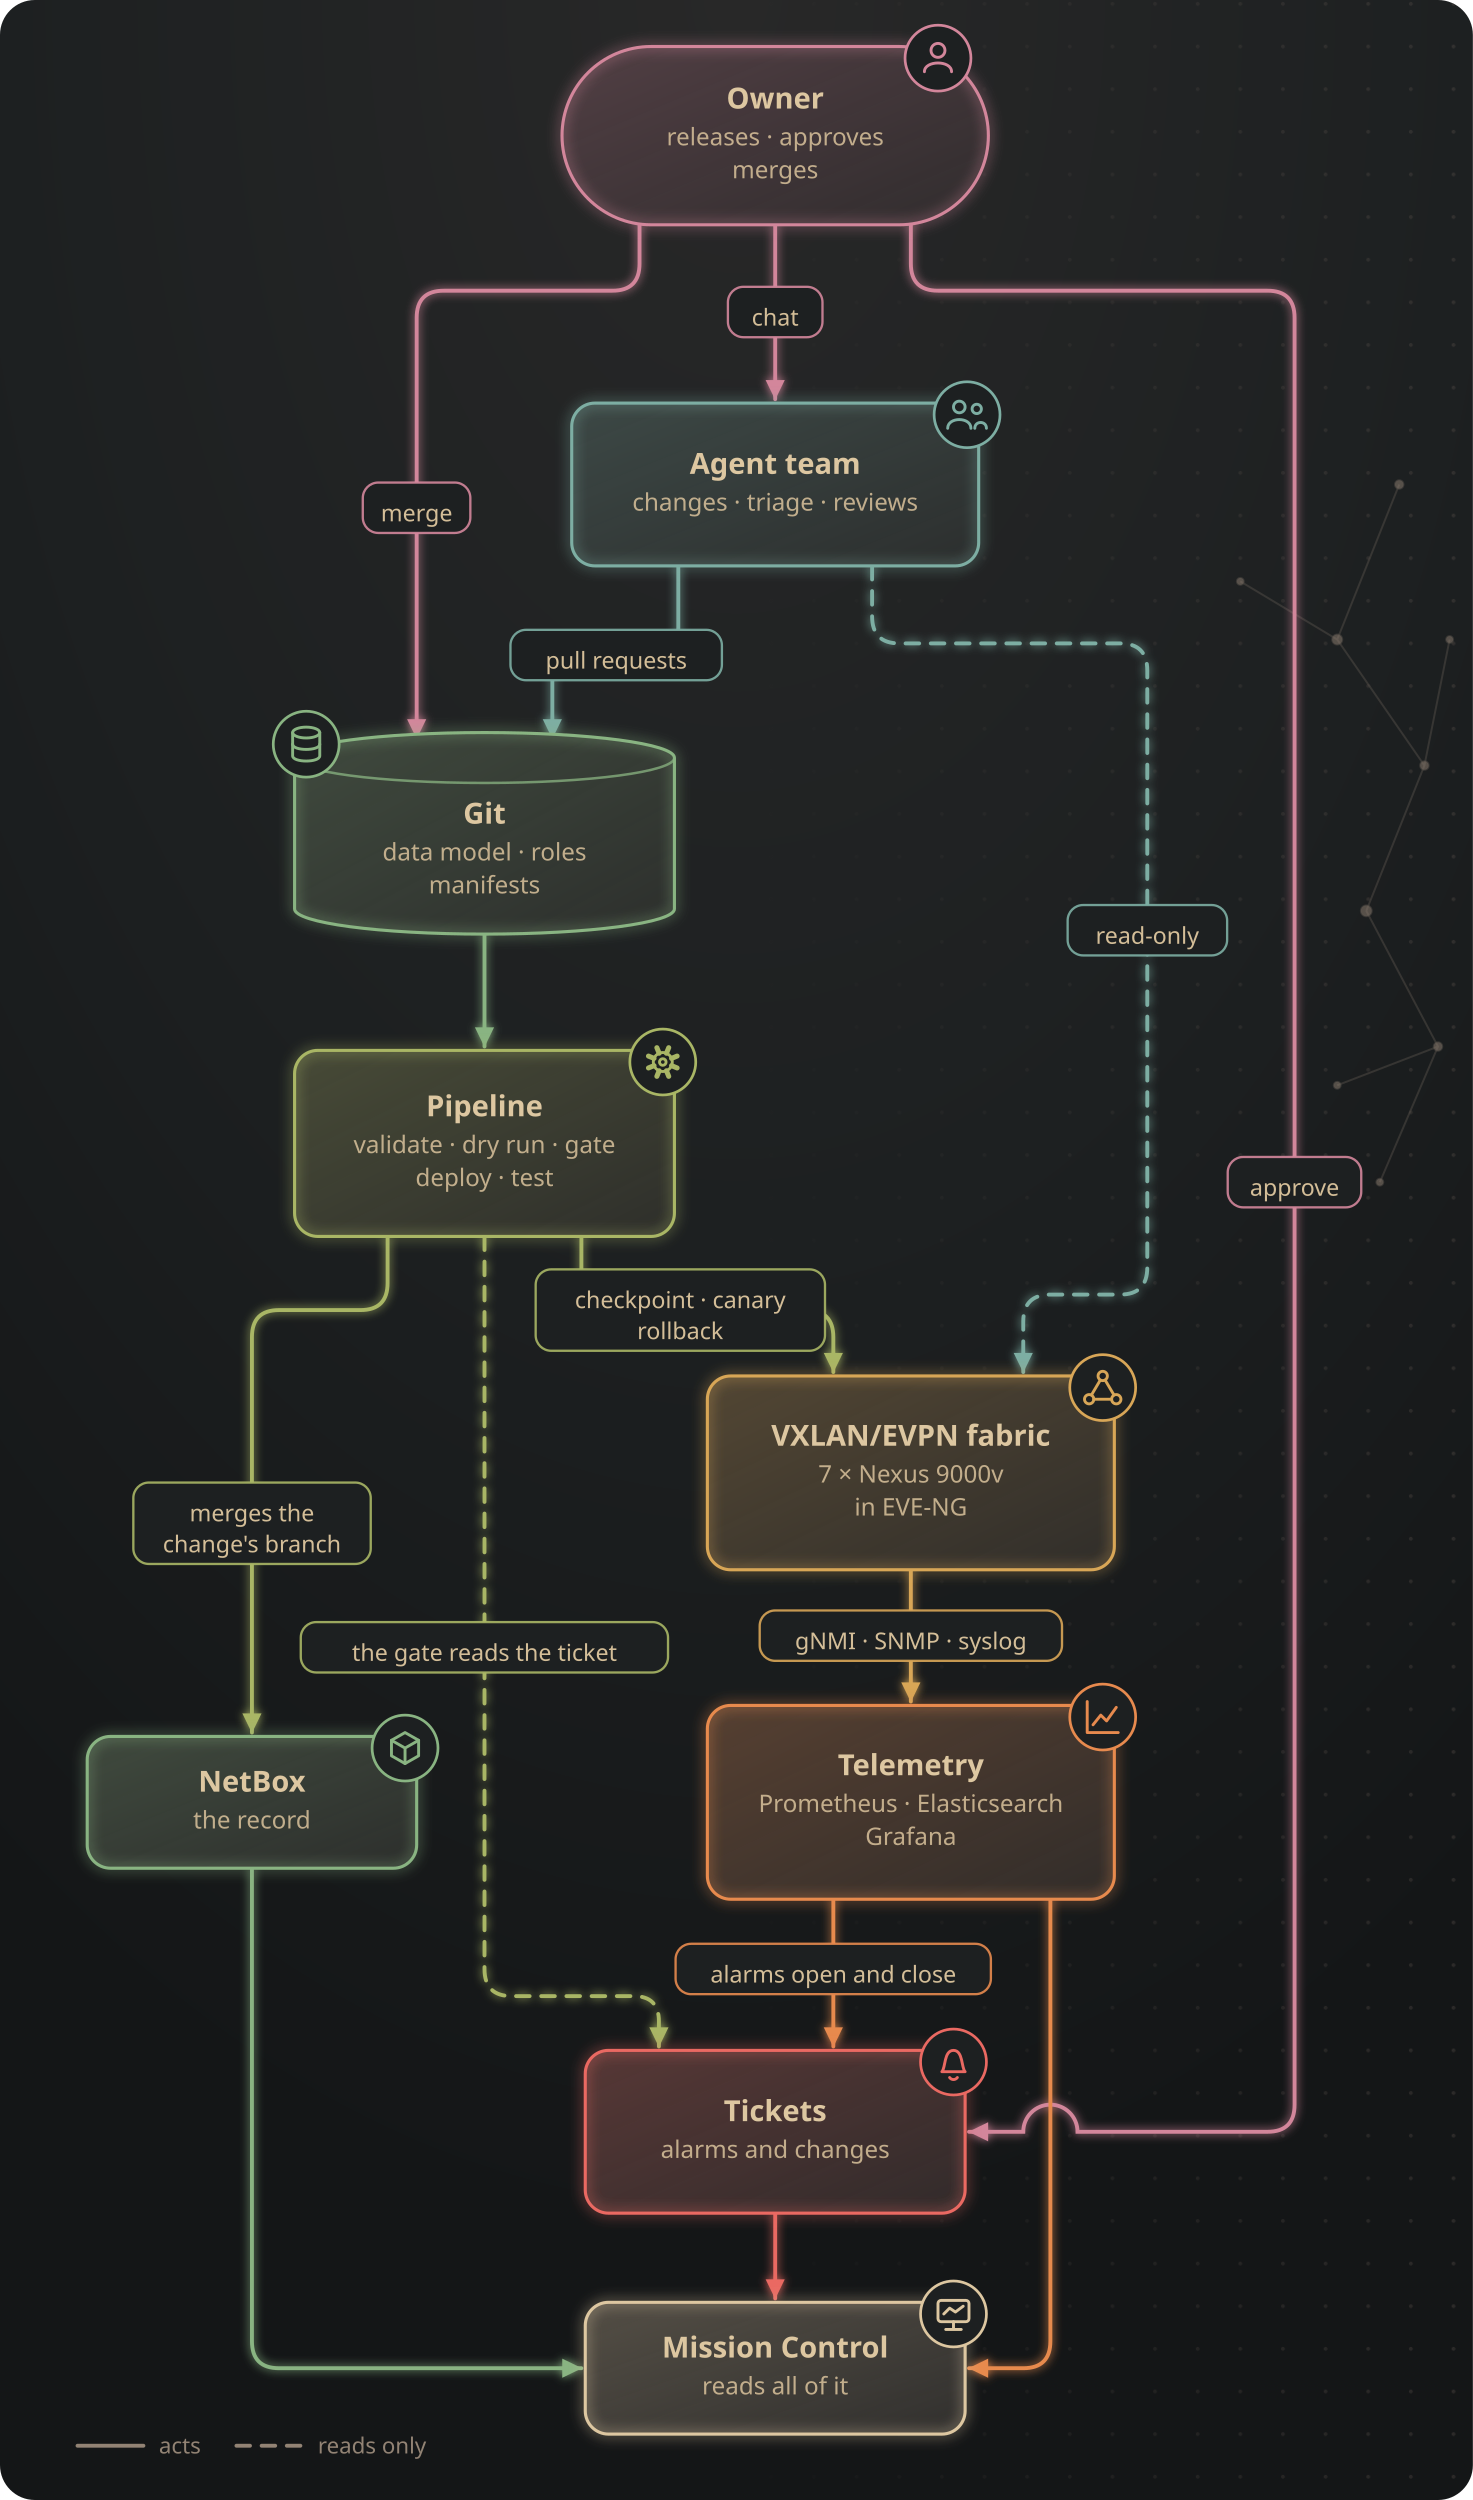
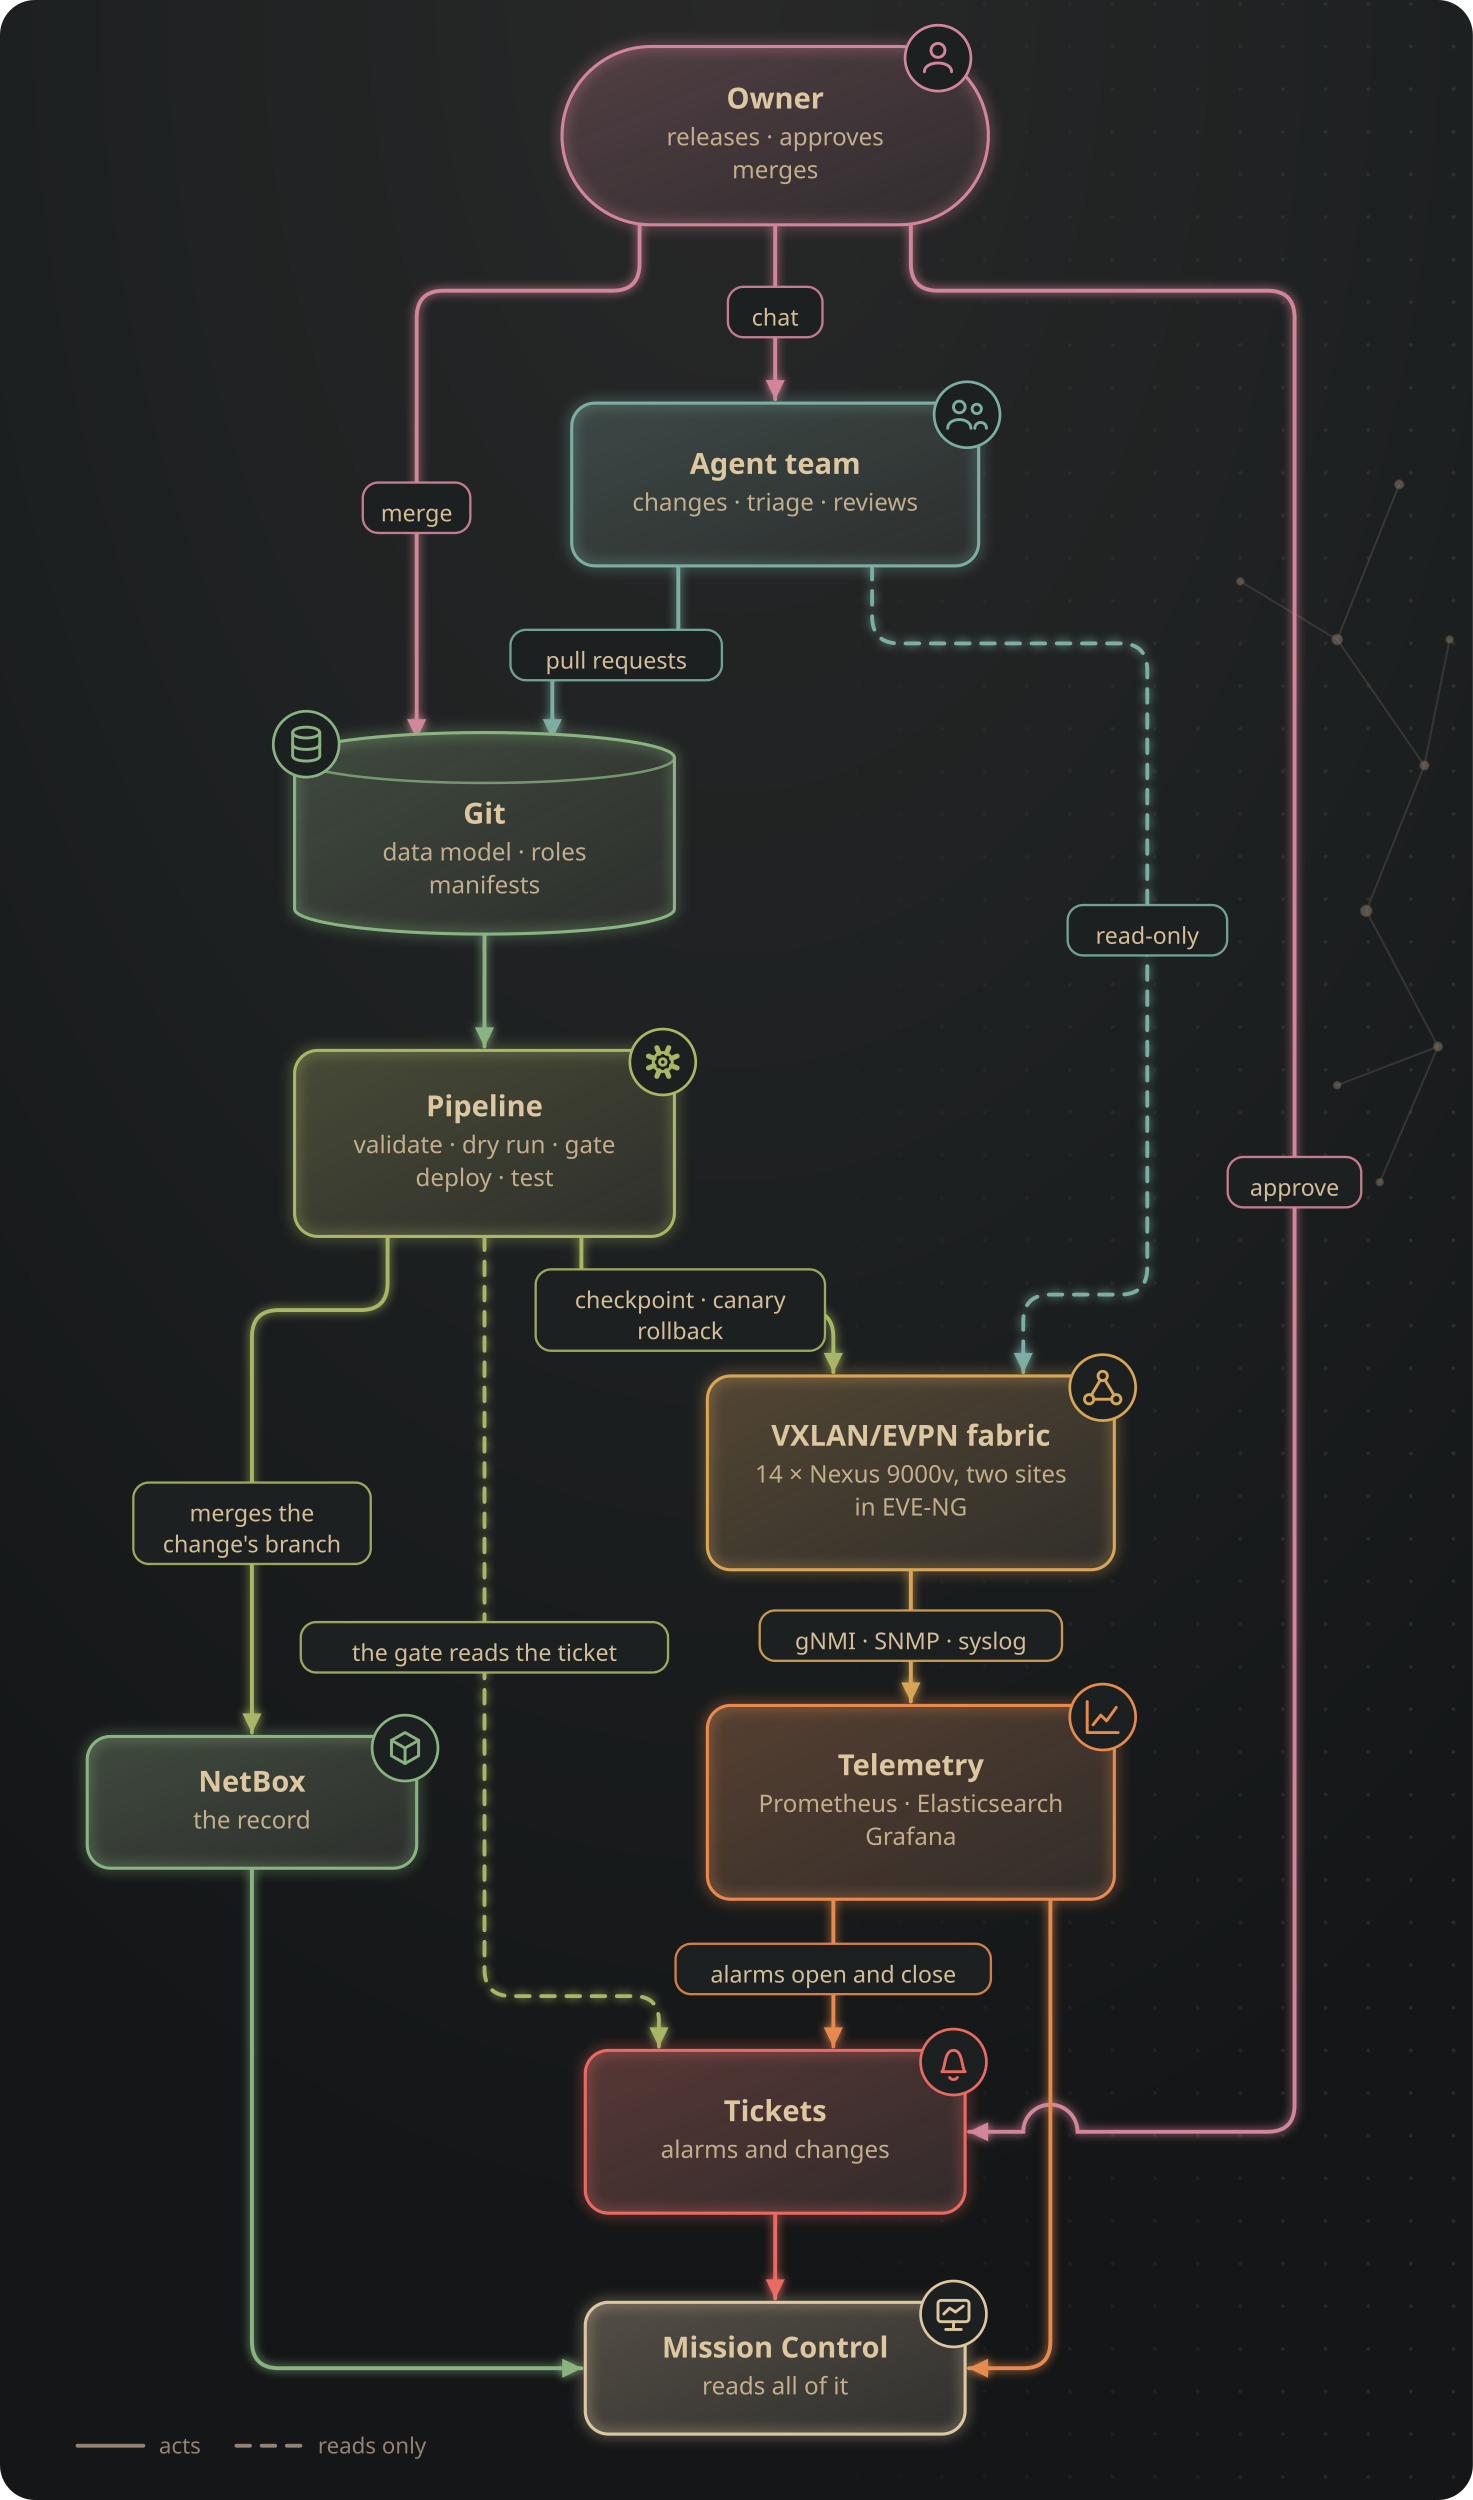
<svg xmlns="http://www.w3.org/2000/svg" viewBox="0 0 760 1290" width="760" height="1290" font-family="-apple-system, BlinkMacSystemFont, 'Segoe UI', 'Noto Sans', Helvetica, Arial, sans-serif" role="img" aria-labelledby="t d">
  <defs>
    <marker id="a-red" viewBox="0 0 10 10" refX="8.6" refY="5" markerWidth="6.5" markerHeight="6.5" orient="auto">
      <path d="M1,1.2 L8.8,5 L1,8.8 Z" fill="#ea6962" />
    </marker>
    <linearGradient id="g-red" x1="0" y1="0" x2="1" y2="1">
      <stop offset="0" stop-color="#ea6962" stop-opacity="0.24" />
      <stop offset="1" stop-color="#ea6962" stop-opacity="0.05" />
    </linearGradient>
    <marker id="a-orange" viewBox="0 0 10 10" refX="8.6" refY="5" markerWidth="6.5" markerHeight="6.5" orient="auto">
      <path d="M1,1.2 L8.8,5 L1,8.8 Z" fill="#e78a4e" />
    </marker>
    <linearGradient id="g-orange" x1="0" y1="0" x2="1" y2="1">
      <stop offset="0" stop-color="#e78a4e" stop-opacity="0.24" />
      <stop offset="1" stop-color="#e78a4e" stop-opacity="0.05" />
    </linearGradient>
    <marker id="a-yellow" viewBox="0 0 10 10" refX="8.6" refY="5" markerWidth="6.5" markerHeight="6.5" orient="auto">
      <path d="M1,1.2 L8.8,5 L1,8.8 Z" fill="#d8a657" />
    </marker>
    <linearGradient id="g-yellow" x1="0" y1="0" x2="1" y2="1">
      <stop offset="0" stop-color="#d8a657" stop-opacity="0.24" />
      <stop offset="1" stop-color="#d8a657" stop-opacity="0.05" />
    </linearGradient>
    <marker id="a-green" viewBox="0 0 10 10" refX="8.6" refY="5" markerWidth="6.5" markerHeight="6.5" orient="auto">
      <path d="M1,1.2 L8.8,5 L1,8.8 Z" fill="#a9b665" />
    </marker>
    <linearGradient id="g-green" x1="0" y1="0" x2="1" y2="1">
      <stop offset="0" stop-color="#a9b665" stop-opacity="0.24" />
      <stop offset="1" stop-color="#a9b665" stop-opacity="0.05" />
    </linearGradient>
    <marker id="a-aqua" viewBox="0 0 10 10" refX="8.6" refY="5" markerWidth="6.5" markerHeight="6.5" orient="auto">
      <path d="M1,1.2 L8.8,5 L1,8.8 Z" fill="#89b482" />
    </marker>
    <linearGradient id="g-aqua" x1="0" y1="0" x2="1" y2="1">
      <stop offset="0" stop-color="#89b482" stop-opacity="0.24" />
      <stop offset="1" stop-color="#89b482" stop-opacity="0.05" />
    </linearGradient>
    <marker id="a-blue" viewBox="0 0 10 10" refX="8.6" refY="5" markerWidth="6.5" markerHeight="6.5" orient="auto">
      <path d="M1,1.2 L8.8,5 L1,8.8 Z" fill="#7daea3" />
    </marker>
    <linearGradient id="g-blue" x1="0" y1="0" x2="1" y2="1">
      <stop offset="0" stop-color="#7daea3" stop-opacity="0.24" />
      <stop offset="1" stop-color="#7daea3" stop-opacity="0.05" />
    </linearGradient>
    <marker id="a-purple" viewBox="0 0 10 10" refX="8.6" refY="5" markerWidth="6.5" markerHeight="6.5" orient="auto">
      <path d="M1,1.2 L8.8,5 L1,8.8 Z" fill="#d3869b" />
    </marker>
    <linearGradient id="g-purple" x1="0" y1="0" x2="1" y2="1">
      <stop offset="0" stop-color="#d3869b" stop-opacity="0.24" />
      <stop offset="1" stop-color="#d3869b" stop-opacity="0.05" />
    </linearGradient>
    <marker id="a-fg" viewBox="0 0 10 10" refX="8.6" refY="5" markerWidth="6.5" markerHeight="6.5" orient="auto">
      <path d="M1,1.2 L8.8,5 L1,8.8 Z" fill="#ddc7a1" />
    </marker>
    <linearGradient id="g-fg" x1="0" y1="0" x2="1" y2="1">
      <stop offset="0" stop-color="#ddc7a1" stop-opacity="0.24" />
      <stop offset="1" stop-color="#ddc7a1" stop-opacity="0.05" />
    </linearGradient>
    <filter id="glow" x="-20%" y="-20%" width="140%" height="140%">
      <feGaussianBlur stdDeviation="3.2" result="b" />
      <feMerge>
        <feMergeNode in="b" />
        <feMergeNode in="SourceGraphic" />
      </feMerge>
    </filter>
    <filter id="soft" x="-10%" y="-10%" width="120%" height="120%">
      <feGaussianBlur stdDeviation="2.4" result="b" />
      <feMerge>
        <feMergeNode in="b" />
        <feMergeNode in="SourceGraphic" />
      </feMerge>
    </filter>
    <radialGradient id="bg" cx="50%" cy="0%" r="90%">
      <stop offset="0" stop-color="#282828" />
      <stop offset="0.55" stop-color="#1d2021" />
      <stop offset="1" stop-color="#141617" />
    </radialGradient>
    <pattern id="dots" width="22" height="22" patternUnits="userSpaceOnUse">
      <circle cx="2" cy="2" r="1" fill="#5a524c" fill-opacity="0.35" />
    </pattern>
    <linearGradient id="fade" x1="0" y1="0" x2="1" y2="0">
      <stop offset="0" stop-color="#000" />
      <stop offset="0.5" stop-color="#000" />
      <stop offset="1" stop-color="#fff" />
    </linearGradient>
    <mask id="right">
      <rect width="760" height="1290" fill="url(#fade)" />
    </mask>
  </defs>
  <rect width="760" height="1290" rx="18" fill="url(#bg)" />
  <rect width="760" height="1290" rx="18" fill="url(#dots)" mask="url(#right)" />
  <g stroke="#5a524c" stroke-opacity="0.45" stroke-width="1" fill="#928374" fill-opacity="0.5">
    <path d="M722,250 L690,330 L735,395 L705,470 M690,330 L640,300 M735,395 L748,330 M705,470 L742,540 L712,610 M742,540 L690,560" fill="none" />
    <circle cx="722" cy="250" r="2.2" />
    <circle cx="690" cy="330" r="2.6" />
    <circle cx="735" cy="395" r="2.2" />
    <circle cx="705" cy="470" r="2.8" />
    <circle cx="640" cy="300" r="1.8" />
    <circle cx="748" cy="330" r="1.8" />
    <circle cx="742" cy="540" r="2.2" />
    <circle cx="712" cy="610" r="1.8" />
    <circle cx="690" cy="560" r="1.8" />
  </g>
  <g filter="url(#soft)">
    <path d="M400,116 L400,206" fill="none" stroke="#d3869b" stroke-width="2" stroke-linecap="round" marker-end="url(#a-purple)" />
    <path d="M330,113 L330,136 Q330,150 316,150 L229,150 Q215,150 215,164 L215,381" fill="none" stroke="#d3869b" stroke-width="2" stroke-linecap="round" marker-end="url(#a-purple)" />
    <path d="M350,292 L350,324 Q350,338 336,338 L299,338 Q285,338 285,352 L285,381" fill="none" stroke="#7daea3" stroke-width="2" stroke-linecap="round" marker-end="url(#a-blue)" />
    <path d="M450,292 L450,318 Q450,332 464,332 L578,332 Q592,332 592,346 L592,654 Q592,668 578,668 L542,668 Q528,668 528,682 L528,708" fill="none" stroke="#7daea3" stroke-width="2" stroke-linecap="round" stroke-dasharray="7 6" marker-end="url(#a-blue)" />
    <path d="M470,113 L470,136 Q470,150 484,150 L654,150 Q668,150 668,164 L668,1086 Q668,1100 654,1100 L556,1100 A14,14 0 0 0 528,1100 L500,1100" fill="none" stroke="#d3869b" stroke-width="2" stroke-linecap="round" marker-end="url(#a-purple)" />
    <path d="M250,482 L250,540" fill="none" stroke="#89b482" stroke-width="2" stroke-linecap="round" marker-end="url(#a-aqua)" />
    <path d="M300,638 L300,662 Q300,676 314,676 L416,676 Q430,676 430,690 L430,708" fill="none" stroke="#a9b665" stroke-width="2" stroke-linecap="round" marker-end="url(#a-green)" />
    <path d="M200,638 L200,662 Q200,676 186,676 L144,676 Q130,676 130,690 L130,894" fill="none" stroke="#a9b665" stroke-width="2" stroke-linecap="round" marker-end="url(#a-green)" />
    <path d="M250,638 L250,1016 Q250,1030 264,1030 L327.0,1030.0 Q340,1030 340.0,1043.0 L340,1056" fill="none" stroke="#a9b665" stroke-width="2" stroke-linecap="round" stroke-dasharray="7 6" marker-end="url(#a-green)" />
    <path d="M470,810 L470,878" fill="none" stroke="#d8a657" stroke-width="2" stroke-linecap="round" marker-end="url(#a-yellow)" />
    <path d="M430,980 L430,1056" fill="none" stroke="#e78a4e" stroke-width="2" stroke-linecap="round" marker-end="url(#a-orange)" />
    <path d="M542,980 L542,1208 Q542,1222 528,1222 L500,1222" fill="none" stroke="#e78a4e" stroke-width="2" stroke-linecap="round" marker-end="url(#a-orange)" />
    <path d="M400,1142 L400,1186" fill="none" stroke="#ea6962" stroke-width="2" stroke-linecap="round" marker-end="url(#a-red)" />
    <path d="M130,964 L130,1208 Q130,1222 144,1222 L300,1222" fill="none" stroke="#89b482" stroke-width="2" stroke-linecap="round" marker-end="url(#a-aqua)" />
  </g>
  <rect x="290.0" y="24.0" width="220" height="92" rx="46.0" fill="#282828" />
  <rect x="290.0" y="24.0" width="220" height="92" rx="46.0" fill="url(#g-purple)" />
  <rect x="290.0" y="24.0" width="220" height="92" rx="46.0" fill="none" stroke="#d3869b" stroke-width="1.6" filter="url(#glow)" />
  <text x="400" y="56.0" font-size="15" font-weight="700" fill="#ddc7a1" text-anchor="middle">Owner</text>
  <text x="400" y="75.0" font-size="12.5" fill="#d4be98" fill-opacity="0.88" text-anchor="middle">releases · approves</text>
  <text x="400" y="92.0" font-size="12.5" fill="#d4be98" fill-opacity="0.88" text-anchor="middle">merges</text>
  <g transform="translate(484.0,30.0)">
    <circle r="17" fill="#1d2021" stroke="#d3869b" stroke-width="1.4" />
    <g fill="none" stroke="#d3869b" stroke-width="1.5" stroke-linecap="round" stroke-linejoin="round">
      <circle cx="0" cy="-4" r="3.6" />
      <path d="M-7,7 C-7,1 7,1 7,7" />
    </g>
  </g>
  <rect x="295.0" y="208.0" width="210" height="84" rx="12" fill="#282828" />
  <rect x="295.0" y="208.0" width="210" height="84" rx="12" fill="url(#g-blue)" />
  <rect x="295.0" y="208.0" width="210" height="84" rx="12" fill="none" stroke="#7daea3" stroke-width="1.6" filter="url(#glow)" />
  <text x="400" y="244.5" font-size="15" font-weight="700" fill="#ddc7a1" text-anchor="middle">Agent team</text>
  <text x="400" y="263.5" font-size="12.5" fill="#d4be98" fill-opacity="0.88" text-anchor="middle">changes · triage · reviews</text>
  <g transform="translate(499.0,214.0)">
    <circle r="17" fill="#1d2021" stroke="#7daea3" stroke-width="1.4" />
    <g fill="none" stroke="#7daea3" stroke-width="1.5" stroke-linecap="round" stroke-linejoin="round">
      <circle cx="-4" cy="-4" r="3" />
      <circle cx="5" cy="-3" r="2.4" />
      <path d="M-10,7 C-10,1 2,1 2,7" />
      <path d="M4,7 C4,3 10,3 10,7" />
    </g>
  </g>
  <path d="M152.0,391.0 A98.0,13 0 0 1 348.0,391.0 V469.0 A98.0,13 0 0 1 152.0,469.0 Z" fill="#282828" />
  <path d="M152.0,391.0 A98.0,13 0 0 1 348.0,391.0 V469.0 A98.0,13 0 0 1 152.0,469.0 Z" fill="url(#g-aqua)" />
  <path d="M152.0,391.0 A98.0,13 0 0 1 348.0,391.0 V469.0 A98.0,13 0 0 1 152.0,469.0 Z" fill="none" stroke="#89b482" stroke-width="1.6" filter="url(#glow)" />
  <path d="M152.0,391.0 A98.0,13 0 0 0 348.0,391.0" fill="none" stroke="#89b482" stroke-width="1.3" stroke-opacity="0.75" />
  <text x="250" y="425.0" font-size="15" font-weight="700" fill="#ddc7a1" text-anchor="middle">Git</text>
  <text x="250" y="444.0" font-size="12.5" fill="#d4be98" fill-opacity="0.88" text-anchor="middle">data model · roles</text>
  <text x="250" y="461.0" font-size="12.5" fill="#d4be98" fill-opacity="0.88" text-anchor="middle">manifests</text>
  <g transform="translate(158.0,384.0)">
    <circle r="17" fill="#1d2021" stroke="#89b482" stroke-width="1.4" />
    <g fill="none" stroke="#89b482" stroke-width="1.5" stroke-linecap="round" stroke-linejoin="round">
      <ellipse cx="0" cy="-6" rx="7" ry="2.8" />
      <path d="M-7,-6 V6 C-7,9.6 7,9.6 7,6 V-6" />
      <path d="M-7,0 C-7,3.6 7,3.6 7,0" />
    </g>
  </g>
  <rect x="152.0" y="542.0" width="196" height="96" rx="12" fill="#282828" />
  <rect x="152.0" y="542.0" width="196" height="96" rx="12" fill="url(#g-green)" />
  <rect x="152.0" y="542.0" width="196" height="96" rx="12" fill="none" stroke="#a9b665" stroke-width="1.6" filter="url(#glow)" />
  <text x="250" y="576.0" font-size="15" font-weight="700" fill="#ddc7a1" text-anchor="middle">Pipeline</text>
  <text x="250" y="595.0" font-size="12.5" fill="#d4be98" fill-opacity="0.88" text-anchor="middle">validate · dry run · gate</text>
  <text x="250" y="612.0" font-size="12.5" fill="#d4be98" fill-opacity="0.88" text-anchor="middle">deploy · test</text>
  <g transform="translate(342.0,548.0)">
    <circle r="17" fill="#1d2021" stroke="#a9b665" stroke-width="1.4" />
    <g fill="none" stroke="#a9b665" stroke-width="1.5" stroke-linecap="round" stroke-linejoin="round">
      <circle cx="0" cy="0" r="4.9" />
      <circle cx="0" cy="0" r="1.7" />
      <path d="M4.53,1.88 L7.39,3.06 M1.88,4.53 L3.06,7.39 M-1.88,4.53 L-3.06,7.39 M-4.53,1.88 L-7.39,3.06 M-4.53,-1.88 L-7.39,-3.06 M-1.88,-4.53 L-3.06,-7.39 M1.88,-4.53 L3.06,-7.39 M4.53,-1.88 L7.39,-3.06" stroke-width="2.6" />
    </g>
  </g>
  <rect x="365.0" y="710.0" width="210" height="100" rx="12" fill="#282828" />
  <rect x="365.0" y="710.0" width="210" height="100" rx="12" fill="url(#g-yellow)" />
  <rect x="365.0" y="710.0" width="210" height="100" rx="12" fill="none" stroke="#d8a657" stroke-width="1.6" filter="url(#glow)" />
  <text x="470" y="746.0" font-size="15" font-weight="700" fill="#ddc7a1" text-anchor="middle">VXLAN/EVPN fabric</text>
-   <text x="470" y="765.0" font-size="12.5" fill="#d4be98" fill-opacity="0.88" text-anchor="middle">7 × Nexus 9000v</text>
+   <text x="470" y="765.0" font-size="12.5" fill="#d4be98" fill-opacity="0.88" text-anchor="middle">14 × Nexus 9000v, two sites</text>
  <text x="470" y="782.0" font-size="12.5" fill="#d4be98" fill-opacity="0.88" text-anchor="middle">in EVE-NG</text>
  <g transform="translate(569.0,716.0)">
    <circle r="17" fill="#1d2021" stroke="#d8a657" stroke-width="1.4" />
    <g fill="none" stroke="#d8a657" stroke-width="1.5" stroke-linecap="round" stroke-linejoin="round">
      <circle cx="0" cy="-6" r="2.4" />
      <circle cx="-7" cy="6" r="2.4" />
      <circle cx="7" cy="6" r="2.4" />
      <path d="M-1.3,-3.8 L-5.8,3.8 M1.3,-3.8 L5.8,3.8 M-4.6,6 H4.6" />
    </g>
  </g>
  <rect x="365.0" y="880.0" width="210" height="100" rx="12" fill="#282828" />
  <rect x="365.0" y="880.0" width="210" height="100" rx="12" fill="url(#g-orange)" />
  <rect x="365.0" y="880.0" width="210" height="100" rx="12" fill="none" stroke="#e78a4e" stroke-width="1.6" filter="url(#glow)" />
  <text x="470" y="916.0" font-size="15" font-weight="700" fill="#ddc7a1" text-anchor="middle">Telemetry</text>
  <text x="470" y="935.0" font-size="12.5" fill="#d4be98" fill-opacity="0.88" text-anchor="middle">Prometheus · Elasticsearch</text>
  <text x="470" y="952.0" font-size="12.5" fill="#d4be98" fill-opacity="0.88" text-anchor="middle">Grafana</text>
  <g transform="translate(569.0,886.0)">
    <circle r="17" fill="#1d2021" stroke="#e78a4e" stroke-width="1.4" />
    <g fill="none" stroke="#e78a4e" stroke-width="1.5" stroke-linecap="round" stroke-linejoin="round">
      <path d="M-8,8 H8 M-8,8 V-8" />
      <path d="M-5,4 L-1,-1 L2,2 L7,-5" />
    </g>
  </g>
  <rect x="45.0" y="896.0" width="170" height="68" rx="12" fill="#282828" />
  <rect x="45.0" y="896.0" width="170" height="68" rx="12" fill="url(#g-aqua)" />
  <rect x="45.0" y="896.0" width="170" height="68" rx="12" fill="none" stroke="#89b482" stroke-width="1.6" filter="url(#glow)" />
  <text x="130" y="924.5" font-size="15" font-weight="700" fill="#ddc7a1" text-anchor="middle">NetBox</text>
  <text x="130" y="943.5" font-size="12.5" fill="#d4be98" fill-opacity="0.88" text-anchor="middle">the record</text>
  <g transform="translate(209.0,902.0)">
    <circle r="17" fill="#1d2021" stroke="#89b482" stroke-width="1.4" />
    <g fill="none" stroke="#89b482" stroke-width="1.5" stroke-linecap="round" stroke-linejoin="round">
      <path d="M0,-8 L7,-4 V4 L0,8 L-7,4 V-4 Z" />
      <path d="M-7,-4 L0,0 L7,-4 M0,0 V8" />
    </g>
  </g>
  <rect x="302.0" y="1058.0" width="196" height="84" rx="12" fill="#282828" />
  <rect x="302.0" y="1058.0" width="196" height="84" rx="12" fill="url(#g-red)" />
  <rect x="302.0" y="1058.0" width="196" height="84" rx="12" fill="none" stroke="#ea6962" stroke-width="1.6" filter="url(#glow)" />
  <text x="400" y="1094.5" font-size="15" font-weight="700" fill="#ddc7a1" text-anchor="middle">Tickets</text>
  <text x="400" y="1113.5" font-size="12.5" fill="#d4be98" fill-opacity="0.88" text-anchor="middle">alarms and changes</text>
  <g transform="translate(492.0,1064.0)">
    <circle r="17" fill="#1d2021" stroke="#ea6962" stroke-width="1.4" />
    <g fill="none" stroke="#ea6962" stroke-width="1.5" stroke-linecap="round" stroke-linejoin="round">
      <path d="M-6,5 C-4,3 -5,-6 0,-6 C5,-6 4,3 6,5 Z" />
      <path d="M-2,8 C-1,9.4 1,9.4 2,8" />
    </g>
  </g>
  <rect x="302.0" y="1188.0" width="196" height="68" rx="12" fill="#282828" />
  <rect x="302.0" y="1188.0" width="196" height="68" rx="12" fill="url(#g-fg)" />
  <rect x="302.0" y="1188.0" width="196" height="68" rx="12" fill="none" stroke="#ddc7a1" stroke-width="1.6" filter="url(#glow)" />
  <text x="400" y="1216.5" font-size="15" font-weight="700" fill="#ddc7a1" text-anchor="middle">Mission Control</text>
  <text x="400" y="1235.5" font-size="12.5" fill="#d4be98" fill-opacity="0.88" text-anchor="middle">reads all of it</text>
  <g transform="translate(492.0,1194.0)">
    <circle r="17" fill="#1d2021" stroke="#ddc7a1" stroke-width="1.4" />
    <g fill="none" stroke="#ddc7a1" stroke-width="1.5" stroke-linecap="round" stroke-linejoin="round">
      <rect x="-8" y="-7" width="16" height="11" rx="1.6" />
      <path d="M-4,8 H4 M0,4 V8" />
      <path d="M-5,0 L-2,-3 L1,-1 L5,-4" />
    </g>
  </g>
  <rect x="375.6" y="148.0" width="48.8" height="26" rx="8" fill="#1d2021" stroke="#d3869b" stroke-opacity="0.9" stroke-width="1.2" />
  <text x="400" y="168.0" font-size="12" fill="#d4be98" text-anchor="middle">chat</text>
  <rect x="187.2" y="249.0" width="55.5" height="26" rx="8" fill="#1d2021" stroke="#d3869b" stroke-opacity="0.9" stroke-width="1.2" />
  <text x="215" y="269.0" font-size="12" fill="#d4be98" text-anchor="middle">merge</text>
  <rect x="263.4" y="325.0" width="109.1" height="26" rx="8" fill="#1d2021" stroke="#7daea3" stroke-opacity="0.9" stroke-width="1.2" />
  <text x="318" y="345.0" font-size="12" fill="#d4be98" text-anchor="middle">pull requests</text>
  <rect x="550.9" y="467.0" width="82.3" height="26" rx="8" fill="#1d2021" stroke="#7daea3" stroke-opacity="0.9" stroke-width="1.2" />
  <text x="592" y="487.0" font-size="12" fill="#d4be98" text-anchor="middle">read-only</text>
  <rect x="633.5" y="597.0" width="68.9" height="26" rx="8" fill="#1d2021" stroke="#d3869b" stroke-opacity="0.9" stroke-width="1.2" />
  <text x="668" y="617.0" font-size="12" fill="#d4be98" text-anchor="middle">approve</text>
  <rect x="276.4" y="655.0" width="149.3" height="42" rx="8" fill="#1d2021" stroke="#a9b665" stroke-opacity="0.9" stroke-width="1.2" />
  <text x="351" y="675.0" font-size="12" fill="#d4be98" text-anchor="middle">checkpoint · canary</text>
  <text x="351" y="691.0" font-size="12" fill="#d4be98" text-anchor="middle">rollback</text>
  <rect x="68.8" y="765.0" width="122.5" height="42" rx="8" fill="#1d2021" stroke="#a9b665" stroke-opacity="0.9" stroke-width="1.2" />
  <text x="130" y="785.0" font-size="12" fill="#d4be98" text-anchor="middle">merges the</text>
  <text x="130" y="801.0" font-size="12" fill="#d4be98" text-anchor="middle">change's branch</text>
  <rect x="155.2" y="837.0" width="189.5" height="26" rx="8" fill="#1d2021" stroke="#a9b665" stroke-opacity="0.9" stroke-width="1.2" />
  <text x="250" y="857.0" font-size="12" fill="#d4be98" text-anchor="middle">the gate reads the ticket</text>
  <rect x="392.0" y="831.0" width="156.0" height="26" rx="8" fill="#1d2021" stroke="#d8a657" stroke-opacity="0.9" stroke-width="1.2" />
  <text x="470" y="851.0" font-size="12" fill="#d4be98" text-anchor="middle">gNMI · SNMP · syslog</text>
  <rect x="348.6" y="1003.0" width="162.7" height="26" rx="8" fill="#1d2021" stroke="#e78a4e" stroke-opacity="0.9" stroke-width="1.2" />
  <text x="430" y="1023.0" font-size="12" fill="#d4be98" text-anchor="middle">alarms open and close</text>
  <g font-size="11.5" fill="#928374">
    <path d="M40,1262 H74" stroke="#928374" stroke-width="2" stroke-linecap="round" />
    <text x="82" y="1266">acts</text>
    <path d="M122,1262 H156" stroke="#928374" stroke-width="2" stroke-linecap="round" stroke-dasharray="7 6" />
    <text x="164" y="1266">reads only</text>
  </g>
</svg>
